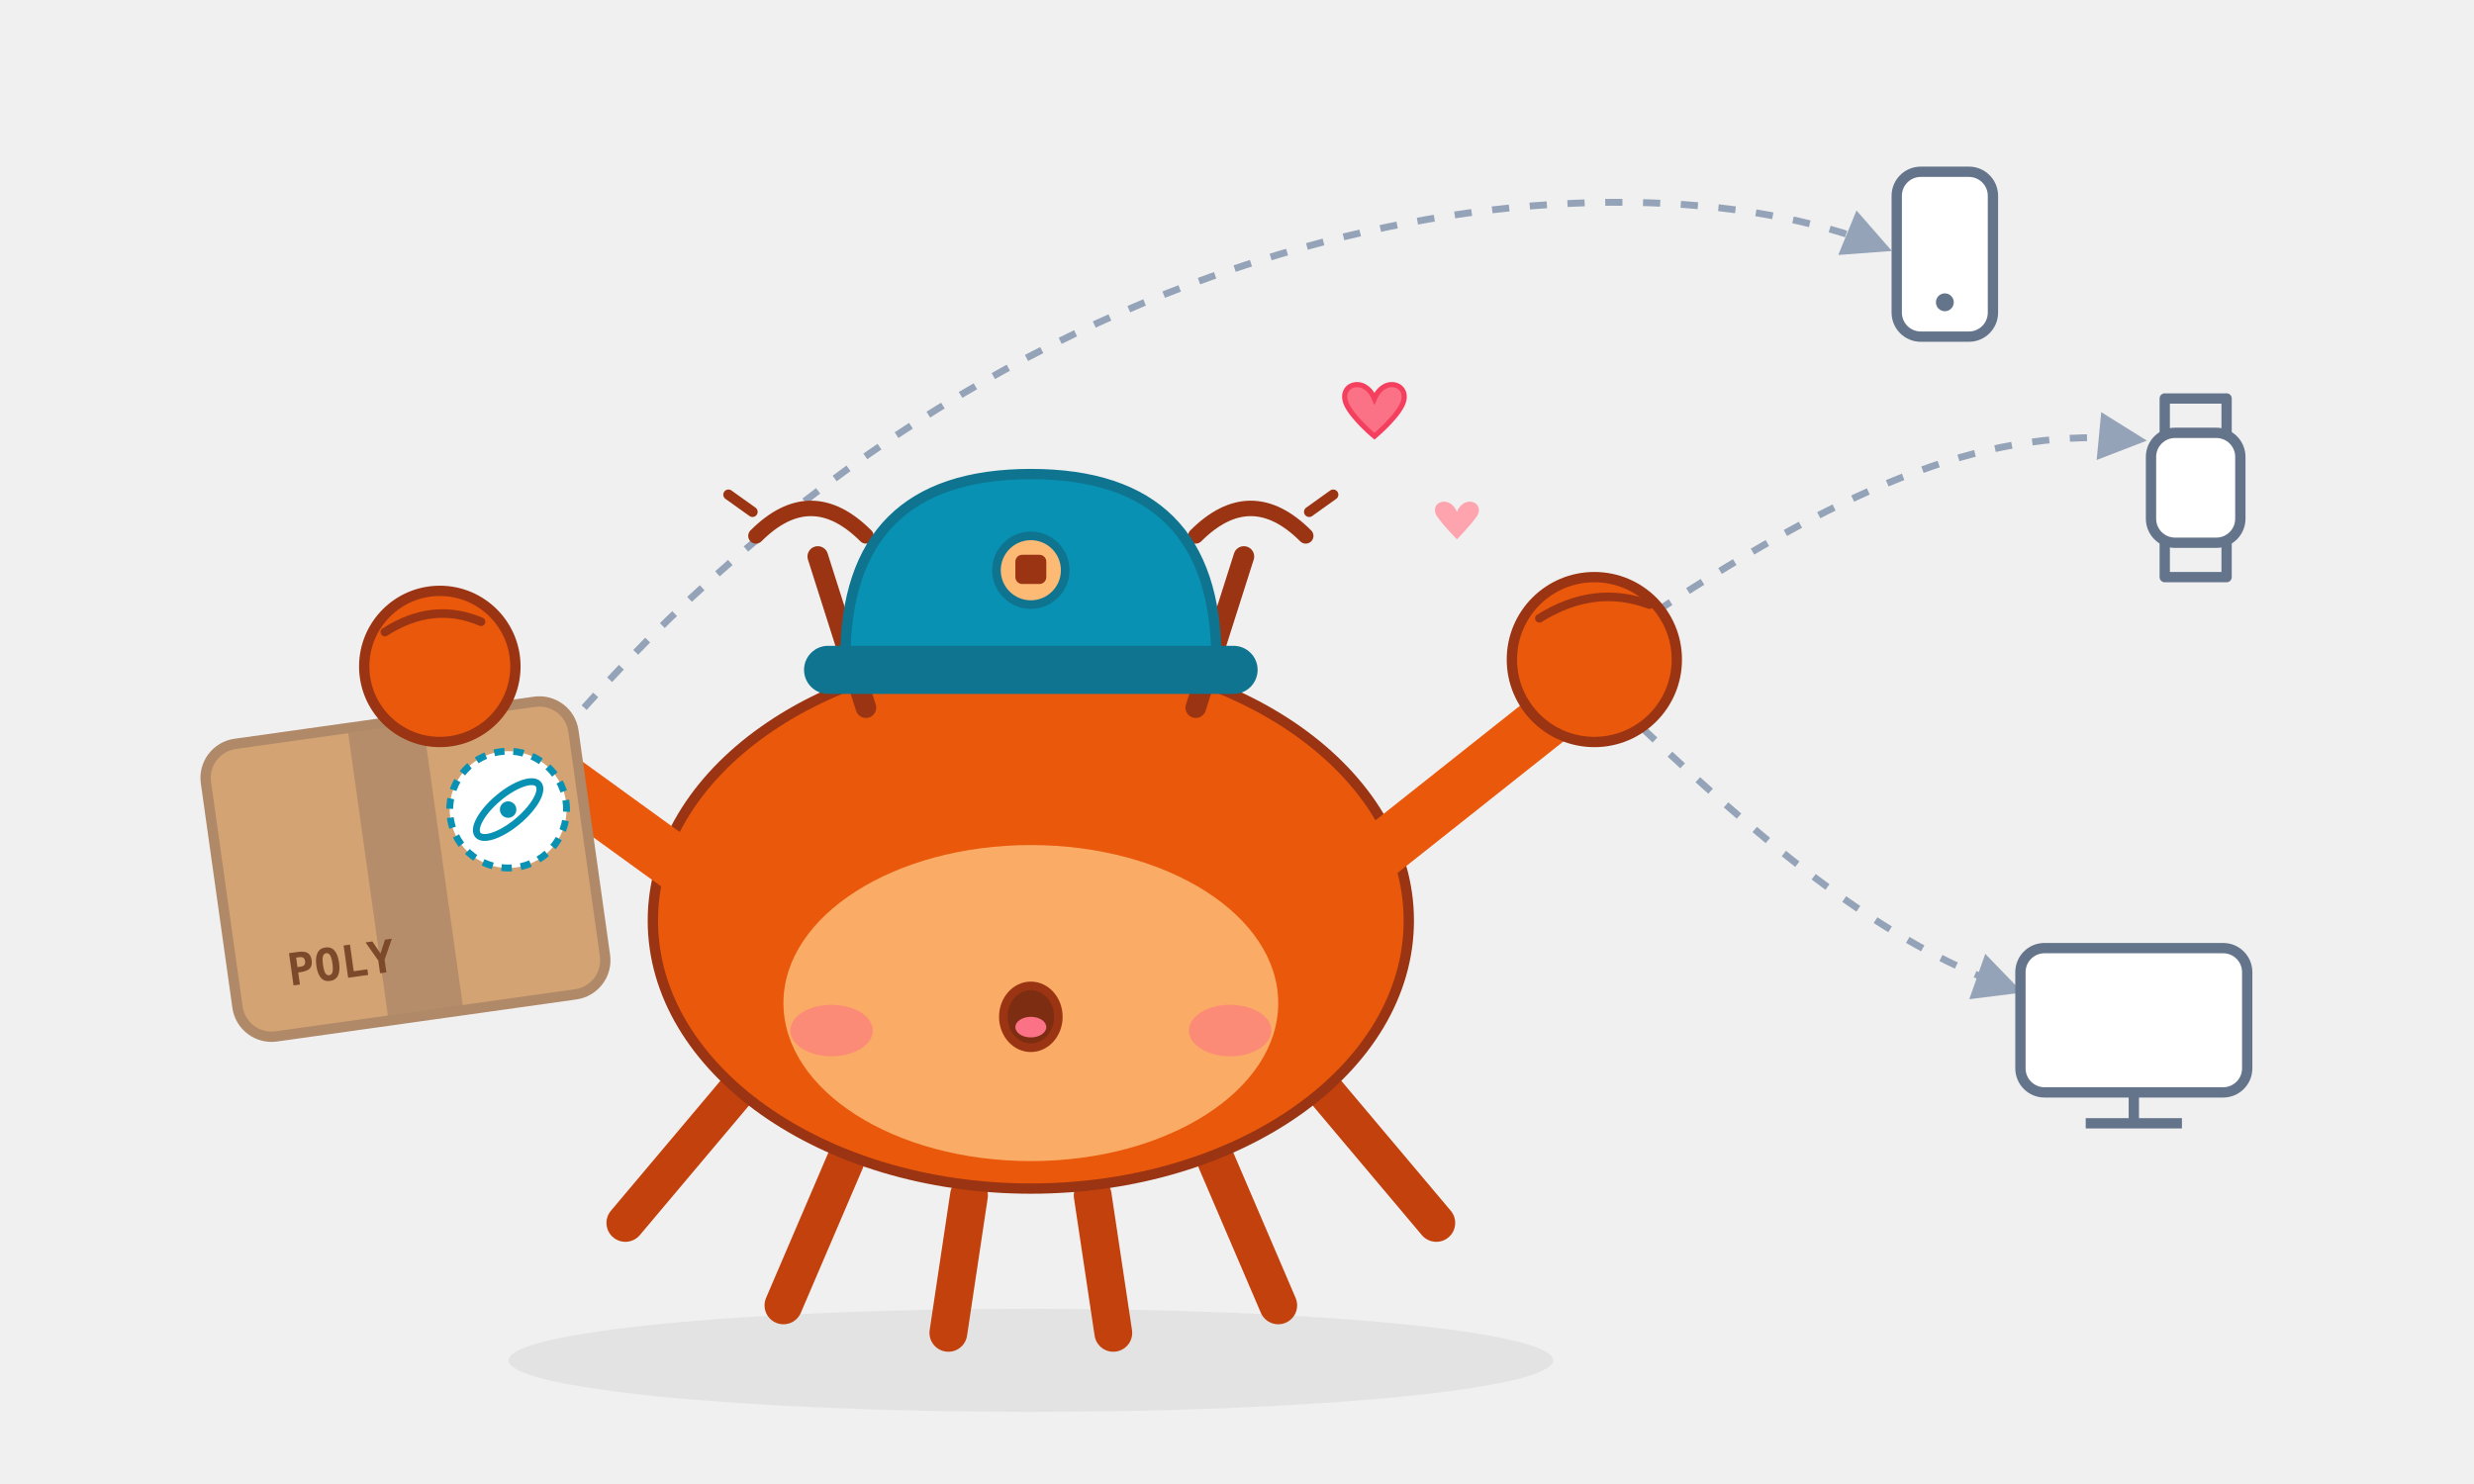
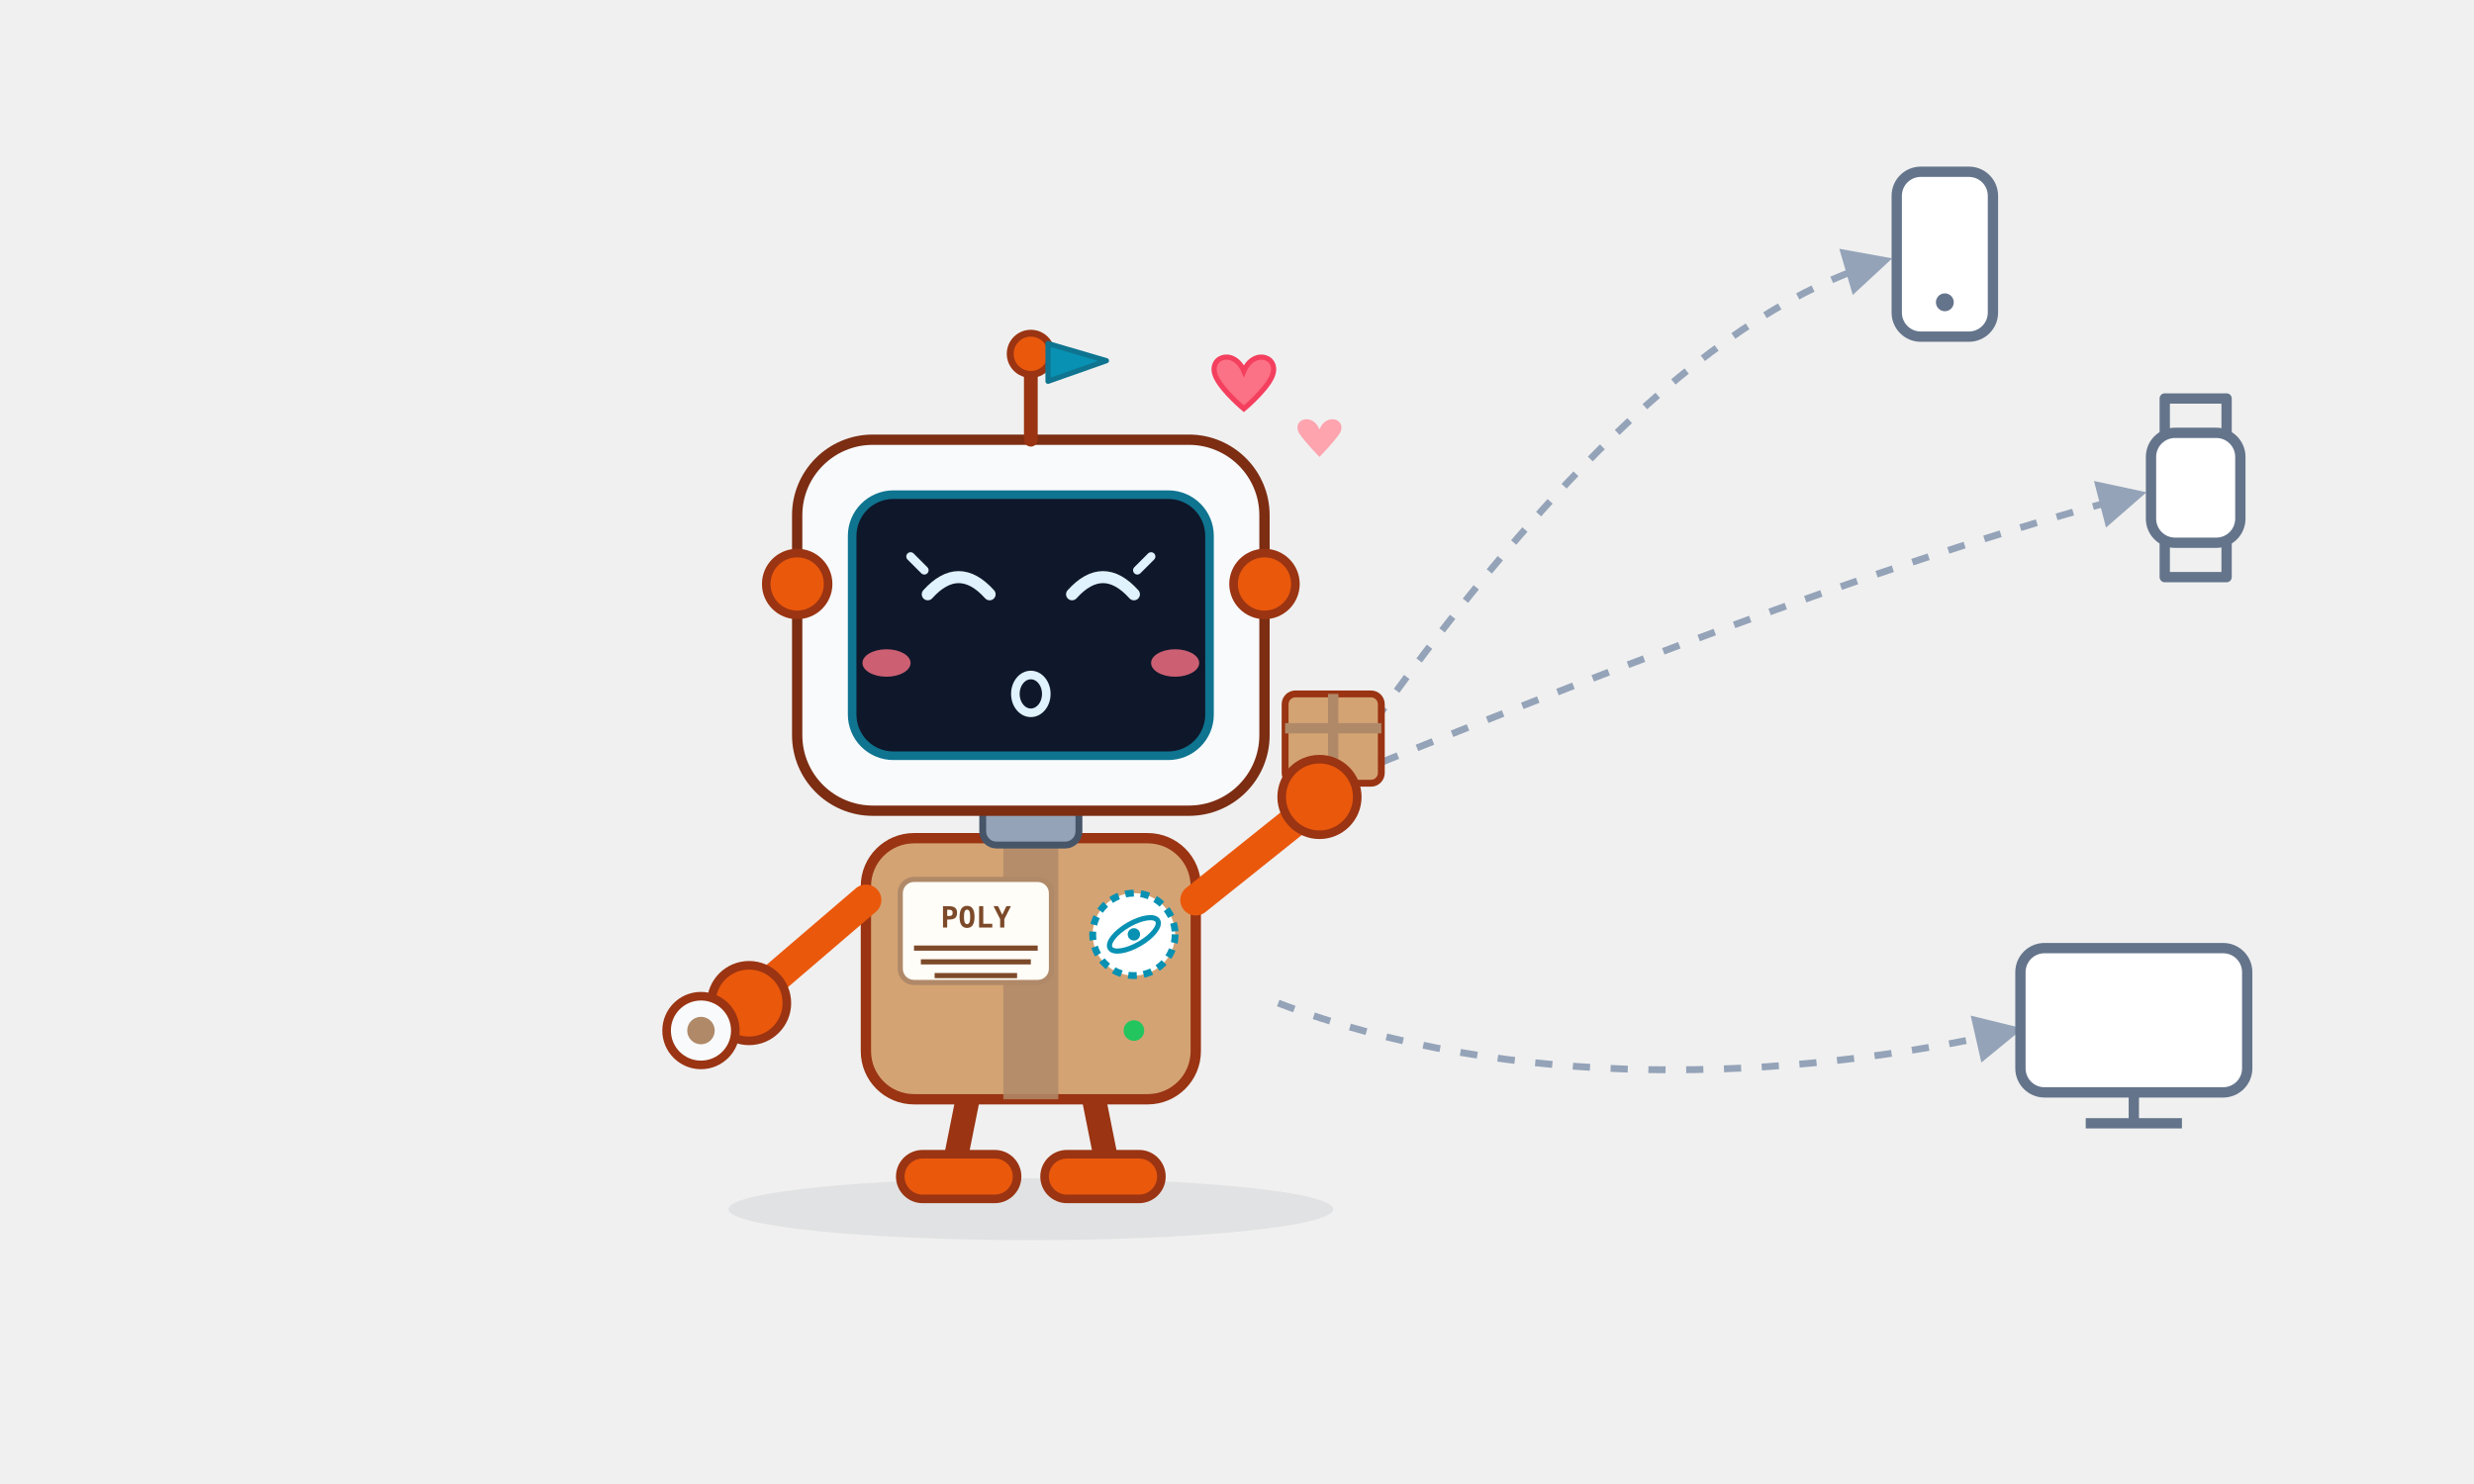
<svg xmlns="http://www.w3.org/2000/svg" width="640" height="384" viewBox="0 0 720 432" role="img" aria-labelledby="pax-t pax-d">
  <style>
-     .pax-crab { transform-origin: 300px 300px; animation: pax-sway 3s ease-in-out infinite; }
+     .pax-bot { transform-origin: 300px 300px; animation: pax-sway 3s ease-in-out infinite; }
    .pax-heart-a { animation: pax-heart 2.4s ease-out infinite; }
    .pax-heart-b { animation: pax-heart 2.4s ease-out 1.2s infinite; }
-   @keyframes pax-sway { 0%, 100% { transform: rotate(-2.5deg); } 50% { transform: rotate(2.5deg); } }
+   @keyframes pax-sway { 0%, 100% { transform: rotate(-1.8deg); } 50% { transform: rotate(1.8deg); } }
  @keyframes pax-heart { 0% { opacity: 0; transform: translateY(8px) scale(0.7); } 25% { opacity: 1; } 100% { opacity: 0; transform: translateY(-22px) scale(1.05); } }
  @media (prefers-reduced-motion: reduce) {
-     .pax-crab, [class*="pax-"] { animation: none !important; }
+     [class*="pax-"] { animation: none !important; }
  }
  </style>
  <defs>
    <marker id="pax-arrow" viewBox="0 0 10 10" refX="8" refY="5" markerWidth="7" markerHeight="7" orient="auto-start-reverse">
      <path d="M0,0 L10,5 L0,10 z" fill="#94a3b8" />
    </marker>
+     <clipPath id="pax-screen-clip">
+       <rect x="248" y="144" width="104" height="76" rx="12" />
+     </clipPath>
  </defs>
-   <path d="M170,206 C 300,60 470,40 548,72" fill="none" stroke="#94a3b8" stroke-width="2" stroke-dasharray="5 6" marker-end="url(#pax-arrow)" />
-   <path d="M482,178 C 540,140 580,124 622,128" fill="none" stroke="#94a3b8" stroke-width="2" stroke-dasharray="5 6" marker-end="url(#pax-arrow)" />
-   <path d="M478,212 C 520,252 552,276 586,288" fill="none" stroke="#94a3b8" stroke-width="2" stroke-dasharray="5 6" marker-end="url(#pax-arrow)" />
+   <path d="M400,210 C 450,140 500,90 548,76" fill="none" stroke="#94a3b8" stroke-width="2" stroke-dasharray="5 6" marker-end="url(#pax-arrow)" />
+   <path d="M392,226 C 480,190 560,160 622,144" fill="none" stroke="#94a3b8" stroke-width="2" stroke-dasharray="5 6" marker-end="url(#pax-arrow)" />
+   <path d="M372,292 C 440,318 520,315 586,300" fill="none" stroke="#94a3b8" stroke-width="2" stroke-dasharray="5 6" marker-end="url(#pax-arrow)" />
  <g stroke="#64748b" stroke-width="3" fill="#ffffff" stroke-linejoin="round">
    <rect x="552" y="50" width="28" height="48" rx="7" />
    <rect x="626" y="126" width="26" height="32" rx="7" />
    <path d="M630,126 v-10 h18 v10 M630,158 v10 h18 v-10" fill="none" />
    <rect x="588" y="276" width="66" height="42" rx="7" />
    <path d="M621,318 v9 M607,327 h28" fill="none" />
  </g>
  <circle cx="566" cy="88" r="2.6" fill="#64748b" stroke="none" />
-   <ellipse cx="300" cy="396" rx="152" ry="15" fill="#0f172a" opacity="0.06" />
-   <g class="pax-crab">
-     <g stroke="#c2410c" stroke-width="11" stroke-linecap="round" fill="none">
-       <path d="M214,318 L182,356" />
-       <path d="M246,338 L228,380" />
-       <path d="M282,348 L276,388" />
-       <path d="M386,318 L418,356" />
-       <path d="M354,338 L372,380" />
-       <path d="M318,348 L324,388" />
+   <ellipse cx="300" cy="352" rx="88" ry="9" fill="#0f172a" opacity="0.07" />
+   <g class="pax-bot">
+     <g stroke="#9a3412" stroke-width="7" stroke-linecap="round" fill="none">
+       <path d="M282,318 L278,338" />
+       <path d="M318,318 L322,338" />
    </g>
-     <ellipse cx="300" cy="268" rx="110" ry="78" fill="#ea580c" stroke="#9a3412" stroke-width="3" />
-     <ellipse cx="300" cy="292" rx="72" ry="46" fill="#fdba74" opacity="0.85" />
+     <rect x="262" y="336" width="34" height="13" rx="6.5" fill="#ea580c" stroke="#9a3412" stroke-width="2.5" />
+     <rect x="304" y="336" width="34" height="13" rx="6.5" fill="#ea580c" stroke="#9a3412" stroke-width="2.5" />
+     <rect x="252" y="244" width="96" height="76" rx="14" fill="#d4a373" stroke="#9a3412" stroke-width="3" />
+     <rect x="292" y="244" width="16" height="76" fill="#b08968" opacity="0.85" />
+     <rect x="262" y="256" width="44" height="30" rx="4" fill="#fffdf7" stroke="#b08968" stroke-width="1.5" />
+     <text x="284" y="270" text-anchor="middle" font-size="8.5" font-weight="700" font-family="'JetBrains Mono', ui-monospace, 'PingFang SC', 'Microsoft YaHei', monospace" fill="#7c4a2a">POLY</text>
+     <path d="M266,276 h36 M268,280 h32 M272,284 h24" stroke="#7c4a2a" stroke-width="1.5" />
+     <circle cx="330" cy="272" r="12" fill="#ffffff" stroke="#0891b2" stroke-width="2" stroke-dasharray="2.5 2" />
+     <ellipse cx="330" cy="272" rx="8" ry="3.2" fill="none" stroke="#0891b2" stroke-width="1.5" transform="rotate(-30 330 272)" />
+     <circle cx="330" cy="272" r="1.8" fill="#0891b2" />
+     <circle cx="330" cy="300" r="3" fill="#22c55e" />
+     <rect x="286" y="232" width="28" height="14" rx="4" fill="#94a3b8" stroke="#475569" stroke-width="2" />
+     <rect x="232" y="128" width="136" height="108" rx="22" fill="#f8fafc" stroke="#7c2d12" stroke-width="3" />
+     <rect x="248" y="144" width="104" height="76" rx="12" fill="#0f172a" stroke="#0e7490" stroke-width="2.5" />
    <g class="pax-face pax-face-coquettish">
-       <ellipse cx="242" cy="300" rx="12" ry="7.5" fill="#fb7185" opacity="0.55" />
-       <ellipse cx="358" cy="300" rx="12" ry="7.5" fill="#fb7185" opacity="0.55" />
-       <path d="M220,156 Q236,140 252,156" fill="none" stroke="#9a3412" stroke-width="4.5" stroke-linecap="round" />
-       <path d="M348,156 Q364,140 380,156" fill="none" stroke="#9a3412" stroke-width="4.5" stroke-linecap="round" />
-       <path d="M219,149 l-7,-5 M381,149 l7,-5" fill="none" stroke="#9a3412" stroke-width="3" stroke-linecap="round" />
-       <ellipse cx="300" cy="296" rx="8" ry="9" fill="#7c2d12" stroke="#9a3412" stroke-width="2.5" />
-       <ellipse cx="300" cy="299" rx="4.5" ry="3" fill="#fb7185" />
-       <g transform="translate(400,112)">
+       <g clip-path="url(#pax-screen-clip)">
+         <ellipse cx="258" cy="193" rx="7" ry="4" fill="#fb7185" opacity="0.8" />
+         <ellipse cx="342" cy="193" rx="7" ry="4" fill="#fb7185" opacity="0.8" />
+         <path d="M270,173 Q279,163 288,173" fill="none" stroke="#e0f2fe" stroke-width="3.5" stroke-linecap="round" />
+         <path d="M312,173 Q321,163 330,173" fill="none" stroke="#e0f2fe" stroke-width="3.5" stroke-linecap="round" />
+         <path d="M269,166 l-4,-4 M331,166 l4,-4" fill="none" stroke="#e0f2fe" stroke-width="2.5" stroke-linecap="round" />
+         <ellipse cx="300" cy="202" rx="4.5" ry="5.5" fill="none" stroke="#e0f2fe" stroke-width="2.5" />
+       </g>
+       <g transform="translate(362,104)">
        <path class="pax-heart pax-heart-a" d="M0,4 C-3,-3 -11,0 -8,6 C-6,10 0,15 0,15 C0,15 6,10 8,6 C11,0 3,-3 0,4 Z" fill="#fb7185" stroke="#f43f5e" stroke-width="1.5" />
      </g>
-       <g transform="translate(424,146)">
+       <g transform="translate(384,122)">
        <path class="pax-heart pax-heart-b" d="M0,3 C-2,-2 -8,0 -6,4 C-4,7 0,11 0,11 C0,11 4,7 6,4 C8,0 2,-2 0,3 Z" fill="#fda4af" />
      </g>
    </g>
-     <g stroke="#9a3412" stroke-width="6" stroke-linecap="round">
-       <path d="M252,206 L238,162" />
-       <path d="M348,206 L362,162" />
-     </g>
-     <path d="M246,192 q0,-54 54,-54 q54,0 54,54 z" fill="#0891b2" stroke="#0e7490" stroke-width="3" />
-     <rect x="234" y="188" width="132" height="14" rx="7" fill="#0e7490" />
-     <circle cx="300" cy="166" r="10" fill="#fdba74" stroke="#0e7490" stroke-width="2.5" />
-     <rect x="295.5" y="161.5" width="9" height="8.5" rx="2" fill="#9a3412" />
-     <path d="M206,258 L148,216" stroke="#ea580c" stroke-width="16" stroke-linecap="round" />
-     <g transform="rotate(-8 118 253)">
-       <rect x="64" y="210" width="108" height="86" rx="10" fill="#d4a373" stroke="#b08968" stroke-width="3" />
-       <rect x="107" y="210" width="22" height="86" fill="#b08968" opacity="0.85" />
-       <circle cx="150" cy="240" r="17" fill="#ffffff" stroke="#0891b2" stroke-width="2" stroke-dasharray="3 2.6" />
-       <ellipse cx="150" cy="240" rx="11.5" ry="4.4" fill="none" stroke="#0891b2" stroke-width="2" transform="rotate(-32 150 240)" />
-       <circle cx="150" cy="240" r="2.4" fill="#0891b2" />
-       <text x="80" y="282" font-size="13" font-family="'JetBrains Mono', ui-monospace, 'PingFang SC', 'Microsoft YaHei', monospace" font-weight="700" fill="#7c4a2a">POLY</text>
-     </g>
-     <circle cx="128" cy="194" r="22" fill="#ea580c" stroke="#9a3412" stroke-width="3" />
-     <path d="M112,184 q14,-9 28,-3" fill="none" stroke="#9a3412" stroke-width="2.5" stroke-linecap="round" />
-     <path d="M394,254 L452,208" stroke="#ea580c" stroke-width="16" stroke-linecap="round" />
-     <circle cx="464" cy="192" r="24" fill="#ea580c" stroke="#9a3412" stroke-width="3" />
-     <path d="M448,180 q16,-10 32,-4" fill="none" stroke="#9a3412" stroke-width="2.5" stroke-linecap="round" />
+     <circle cx="232" cy="170" r="9" fill="#ea580c" stroke="#9a3412" stroke-width="2.5" />
+     <circle cx="368" cy="170" r="9" fill="#ea580c" stroke="#9a3412" stroke-width="2.5" />
+     <path d="M300,128 L300,106" stroke="#9a3412" stroke-width="4" stroke-linecap="round" />
+     <circle cx="300" cy="103" r="6" fill="#ea580c" stroke="#9a3412" stroke-width="2" />
+     <path d="M305,100 L322,105 L305,111 Z" fill="#0891b2" stroke="#0e7490" stroke-width="1.5" stroke-linejoin="round" />
+     <path d="M252,262 L224,286" stroke="#ea580c" stroke-width="9" stroke-linecap="round" />
+     <circle cx="218" cy="292" r="11" fill="#ea580c" stroke="#9a3412" stroke-width="2.5" />
+     <circle cx="204" cy="300" r="10" fill="#f8fafc" stroke="#9a3412" stroke-width="2.5" />
+     <circle cx="204" cy="300" r="4" fill="#b08968" />
+     <path d="M348,262 L378,238" stroke="#ea580c" stroke-width="9" stroke-linecap="round" />
+     <rect x="374" y="202" width="28" height="26" rx="3" fill="#d4a373" stroke="#9a3412" stroke-width="2" />
+     <path d="M388,202 v26 M374,212 h28" stroke="#b08968" stroke-width="3" />
+     <circle cx="384" cy="232" r="11" fill="#ea580c" stroke="#9a3412" stroke-width="2.5" />
  </g>
</svg>
